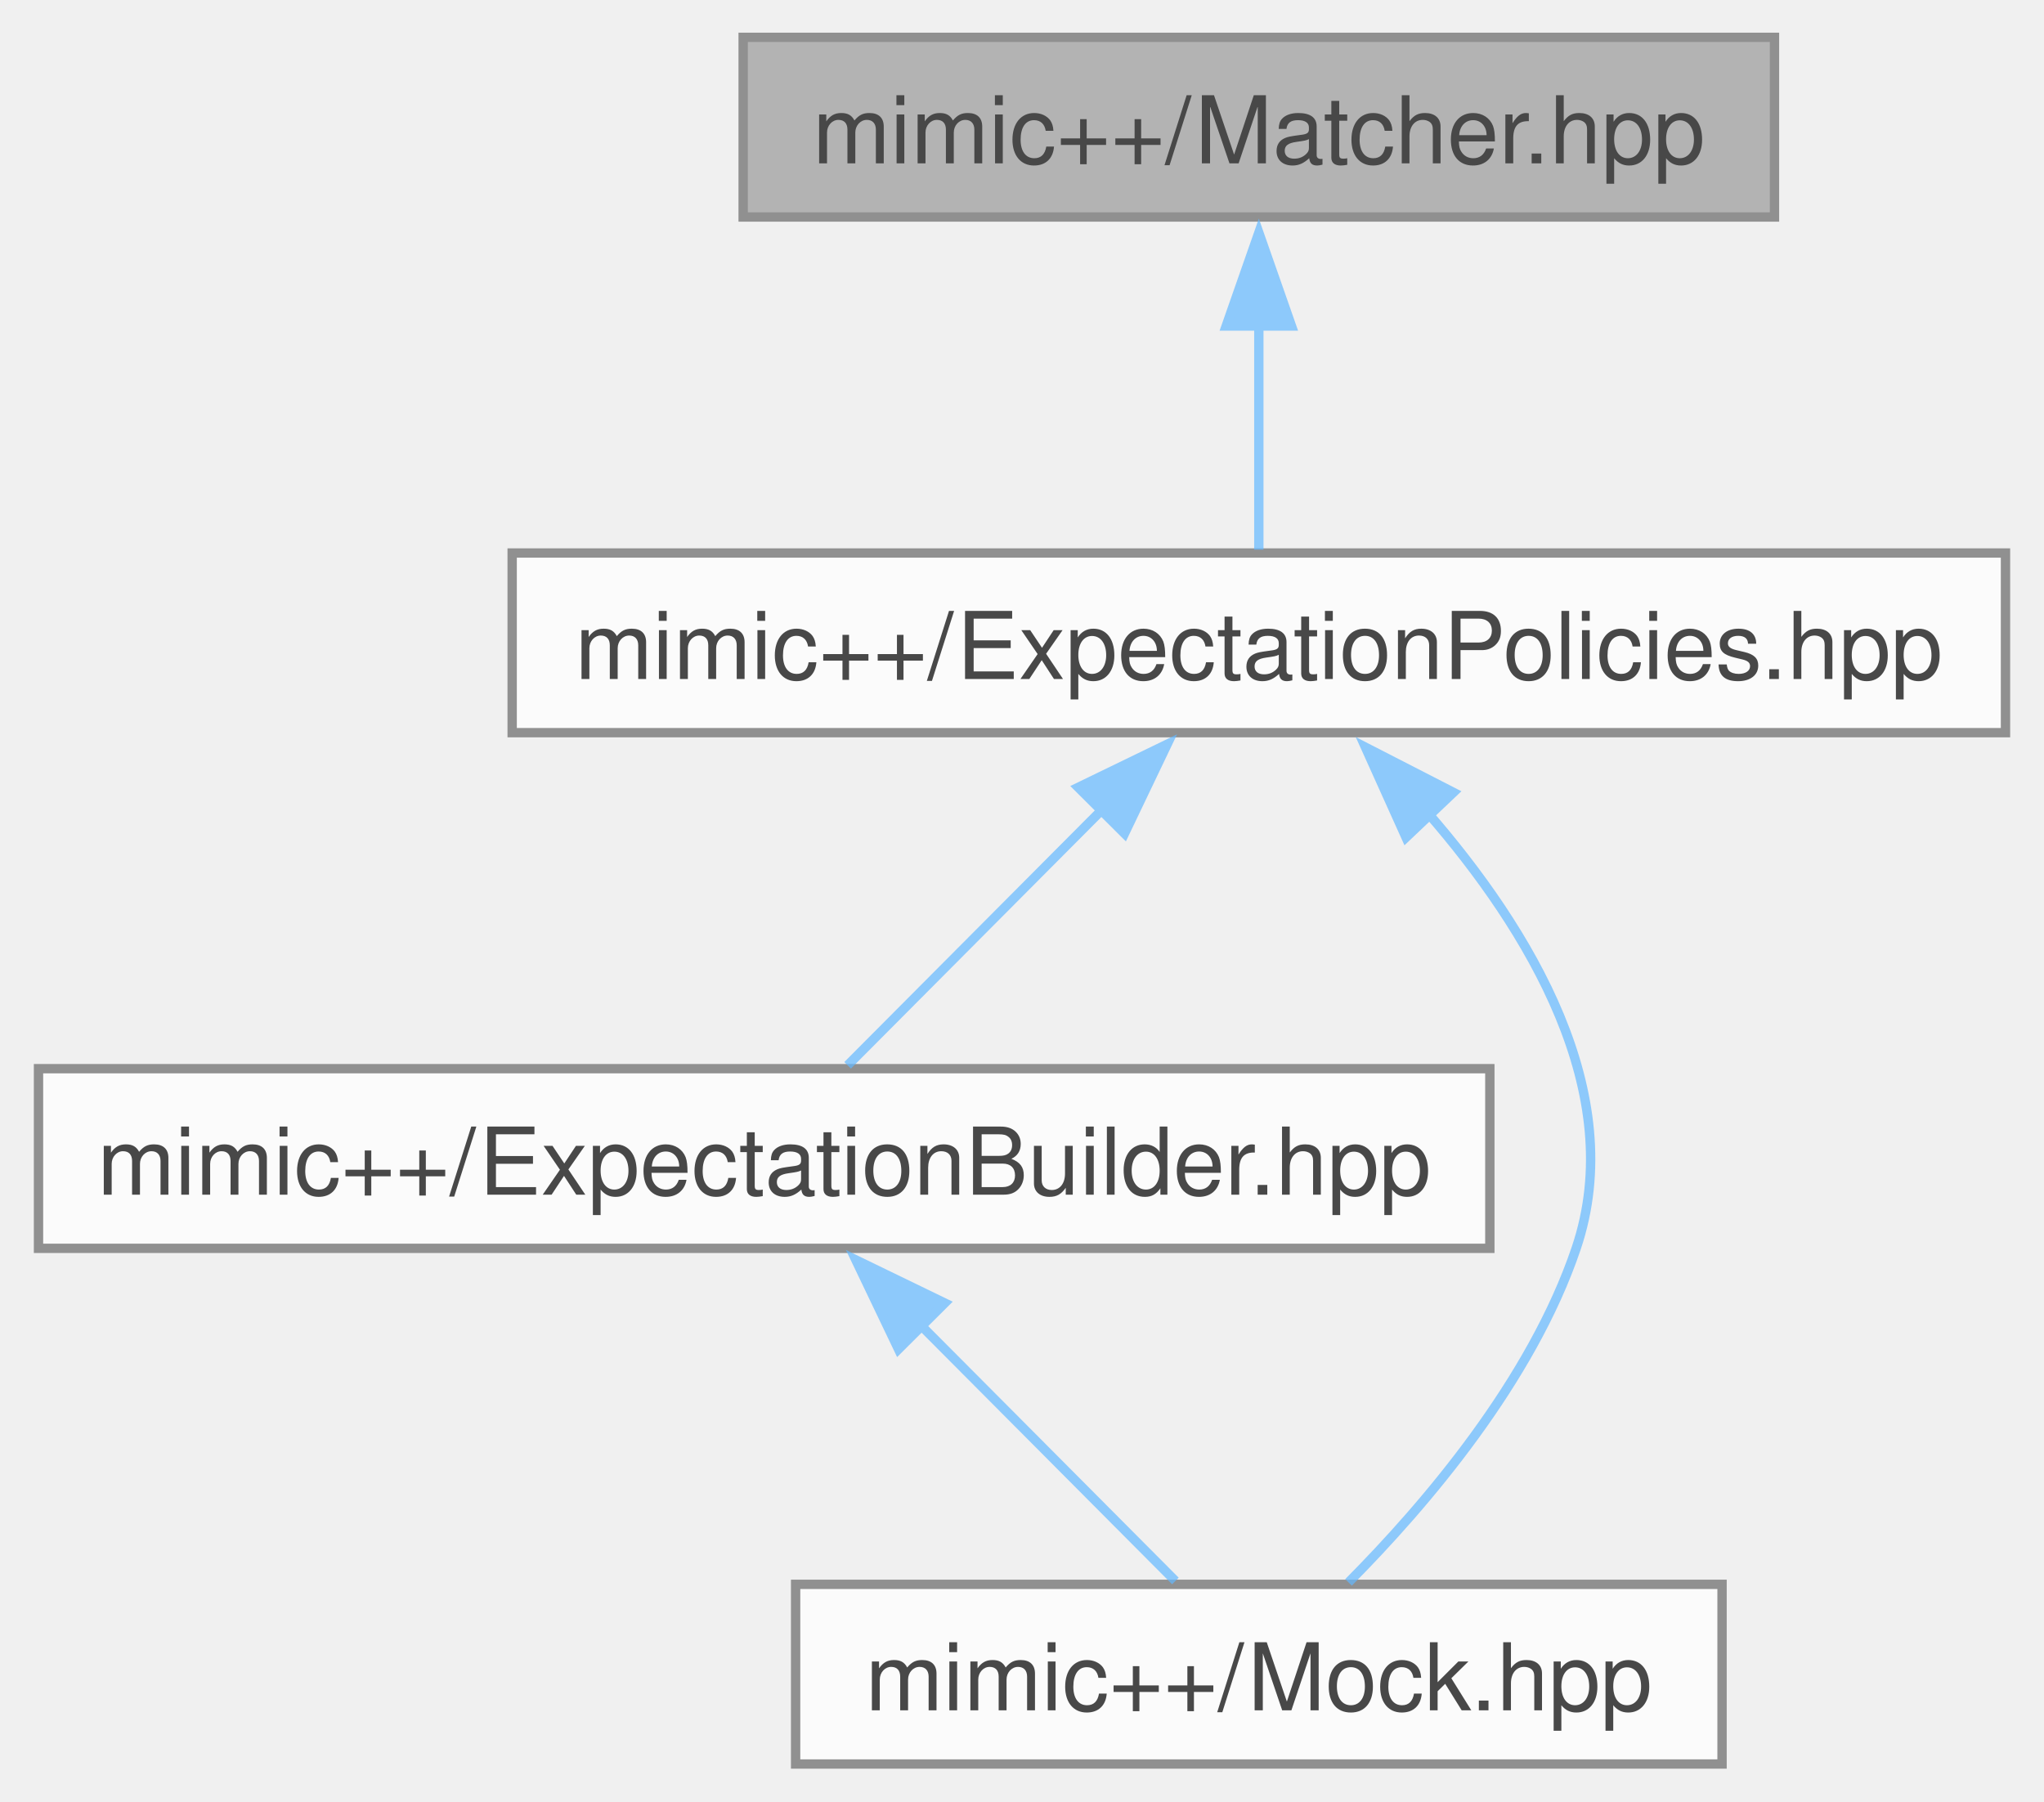
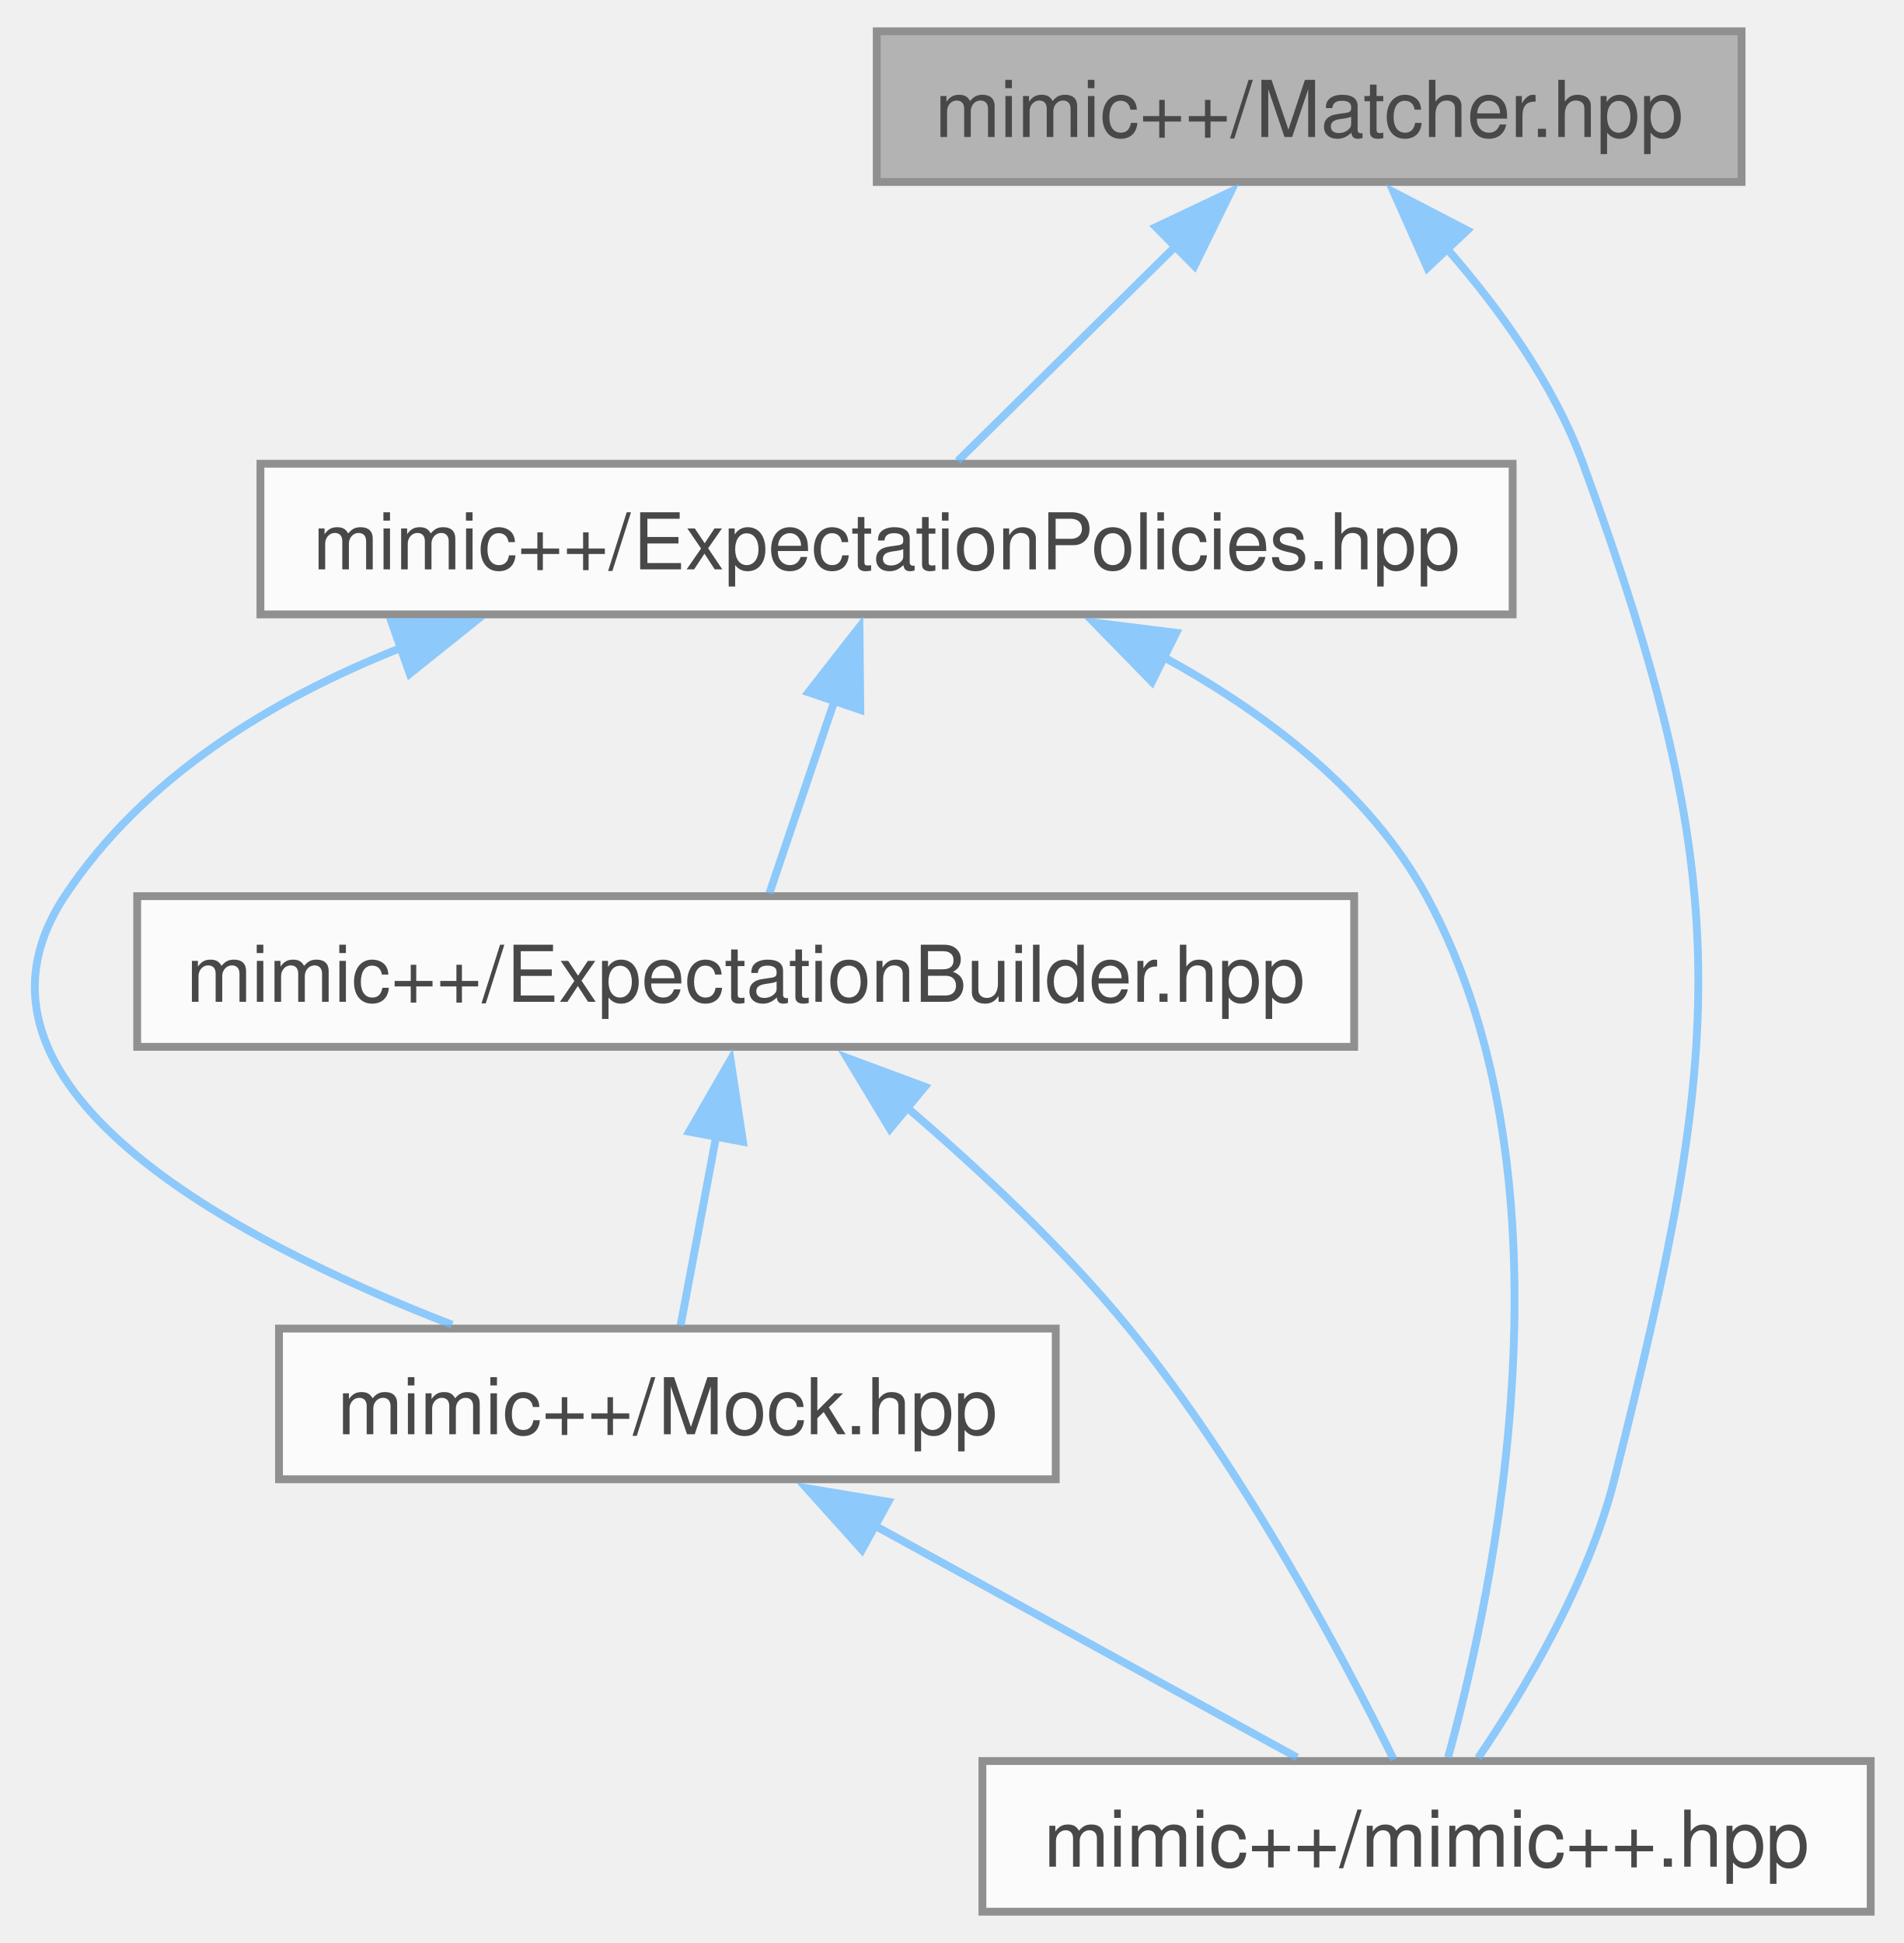
- <svg xmlns="http://www.w3.org/2000/svg" xmlns:xlink="http://www.w3.org/1999/xlink" width="219pt" height="193pt" viewBox="0.00 0.00 218.75 193.00">
+ <svg xmlns="http://www.w3.org/2000/svg" xmlns:xlink="http://www.w3.org/1999/xlink" width="243pt" height="248pt" viewBox="0.00 0.00 242.81 248.25">
  <svg id="main" version="1.1" xml:space="preserve">
    <style type="text/css">
.node, .edge {opacity: 0.7;}
.node.selected, .edge.selected {opacity: 1;}
.edge:hover path { stroke: red; }
.edge:hover polygon { stroke: red; fill: red; }
</style>
    <svg id="graph" class="graph">
-       <g id="graph0" class="graph" transform="scale(1 1) rotate(0) translate(4 189)">
+       <g id="graph0" class="graph" transform="scale(1 1) rotate(0) translate(4 244.25)">
        <g id="Node000001" class="node">
          <g id="a_Node000001">
            <a xlink:title=" ">
-               <polygon fill="#999999" stroke="#666666" points="186,-185 75.5,-185 75.5,-165.75 186,-165.75 186,-185" />
-               <text text-anchor="middle" x="130.75" y="-171.5" font-family="Helvetica,sans-Serif" font-size="10.00">mimic++/Matcher.hpp</text>
+               <polygon fill="#999999" stroke="#666666" points="218.31,-240.25 107.81,-240.25 107.81,-221 218.31,-221 218.31,-240.25" />
+               <text text-anchor="middle" x="163.06" y="-226.75" font-family="Helvetica,sans-Serif" font-size="10.00">mimic++/Matcher.hpp</text>
            </a>
          </g>
        </g>
        <g id="Node000002" class="node">
          <g id="a_Node000002">
            <a xlink:href="../../d8/de5/_expectation_policies_8hpp.html" target="_top" xlink:title=" ">
-               <polygon fill="white" stroke="#666666" points="210.75,-129.75 50.75,-129.75 50.75,-110.5 210.75,-110.5 210.75,-129.75" />
-               <text text-anchor="middle" x="130.75" y="-116.25" font-family="Helvetica,sans-Serif" font-size="10.00">mimic++/ExpectationPolicies.hpp</text>
+               <polygon fill="white" stroke="#666666" points="189.06,-185 29.06,-185 29.06,-165.75 189.06,-165.75 189.06,-185" />
+               <text text-anchor="middle" x="109.06" y="-171.5" font-family="Helvetica,sans-Serif" font-size="10.00">mimic++/ExpectationPolicies.hpp</text>
            </a>
          </g>
        </g>
        <g id="edge1_Node000001_Node000002" class="edge">
          <g id="a_edge1_Node000001_Node000002">
            <a xlink:title=" ">
-               <path fill="none" stroke="#63b8ff" d="M130.75,-154.13C130.75,-145.84 130.75,-136.67 130.75,-130.11" />
-               <polygon fill="#63b8ff" stroke="#63b8ff" points="127.25,-154.07 130.75,-164.07 134.25,-154.07 127.25,-154.07" />
+               <path fill="none" stroke="#63b8ff" d="M146.02,-212.82C136.79,-203.73 125.76,-192.85 118.17,-185.36" />
+               <polygon fill="#63b8ff" stroke="#63b8ff" points="143.48,-215.24 153.06,-219.77 148.4,-210.26 143.48,-215.24" />
+             </a>
+           </g>
+         </g>
+         <g id="Node000005" class="node">
+           <g id="a_Node000005">
+             <a xlink:href="../../d0/db9/mimic_09_09_8hpp.html" target="_top" xlink:title=" ">
+               <polygon fill="white" stroke="#666666" points="234.81,-19.25 121.31,-19.25 121.31,0 234.81,0 234.81,-19.25" />
+               <text text-anchor="middle" x="178.06" y="-5.75" font-family="Helvetica,sans-Serif" font-size="10.00">mimic++/mimic++.hpp</text>
+             </a>
+           </g>
+         </g>
+         <g id="edge8_Node000001_Node000005" class="edge">
+           <g id="a_edge8_Node000001_Node000005">
+             <a xlink:title=" ">
+               <path fill="none" stroke="#63b8ff" d="M180.69,-212.45C187.42,-204.75 194.35,-195.12 198.06,-185 217.87,-130.82 216.15,-111.2 202.06,-55.25 198.71,-41.94 190.53,-28.28 184.65,-19.64" />
+               <polygon fill="#63b8ff" stroke="#63b8ff" points="178.17,-210.02 173.86,-219.7 183.26,-214.82 178.17,-210.02" />
            </a>
          </g>
        </g>
        <g id="Node000003" class="node">
          <g id="a_Node000003">
            <a xlink:href="../../d2/d4f/_expectation_builder_8hpp.html" target="_top" xlink:title=" ">
-               <polygon fill="white" stroke="#666666" points="155.5,-74.5 0,-74.5 0,-55.25 155.5,-55.25 155.5,-74.5" />
-               <text text-anchor="middle" x="77.75" y="-61" font-family="Helvetica,sans-Serif" font-size="10.00">mimic++/ExpectationBuilder.hpp</text>
+               <polygon fill="white" stroke="#666666" points="168.81,-129.75 13.31,-129.75 13.31,-110.5 168.81,-110.5 168.81,-129.75" />
+               <text text-anchor="middle" x="91.06" y="-116.25" font-family="Helvetica,sans-Serif" font-size="10.00">mimic++/ExpectationBuilder.hpp</text>
            </a>
          </g>
        </g>
        <g id="edge2_Node000002_Node000003" class="edge">
          <g id="a_edge2_Node000002_Node000003">
            <a xlink:title=" ">
-               <path fill="none" stroke="#63b8ff" d="M114.03,-102.32C104.97,-93.23 94.15,-82.35 86.69,-74.86" />
-               <polygon fill="#63b8ff" stroke="#63b8ff" points="111.4,-104.64 120.93,-109.26 116.36,-99.7 111.4,-104.64" />
+               <path fill="none" stroke="#63b8ff" d="M102.41,-154.71C99.56,-146.27 96.36,-136.83 94.09,-130.11" />
+               <polygon fill="#63b8ff" stroke="#63b8ff" points="99.08,-155.8 105.6,-164.15 105.71,-153.55 99.08,-155.8" />
            </a>
          </g>
        </g>
        <g id="Node000004" class="node">
          <g id="a_Node000004">
            <a xlink:href="../../d5/dc5/_mock_8hpp.html" target="_top" xlink:title=" ">
-               <polygon fill="white" stroke="#666666" points="180.38,-19.25 81.12,-19.25 81.12,0 180.38,0 180.38,-19.25" />
-               <text text-anchor="middle" x="130.75" y="-5.75" font-family="Helvetica,sans-Serif" font-size="10.00">mimic++/Mock.hpp</text>
+               <polygon fill="white" stroke="#666666" points="130.68,-74.5 31.43,-74.5 31.43,-55.25 130.68,-55.25 130.68,-74.5" />
+               <text text-anchor="middle" x="81.06" y="-61" font-family="Helvetica,sans-Serif" font-size="10.00">mimic++/Mock.hpp</text>
            </a>
          </g>
        </g>
-         <g id="edge4_Node000002_Node000004" class="edge">
-           <g id="a_edge4_Node000002_Node000004">
+         <g id="edge6_Node000002_Node000004" class="edge">
+           <g id="a_edge6_Node000002_Node000004">
            <a xlink:title=" ">
-               <path fill="none" stroke="#63b8ff" d="M148.83,-101.93C159.68,-89.46 170.38,-71.92 164.75,-55.25 159.95,-41.04 148.62,-27.78 140.36,-19.46" />
-               <polygon fill="#63b8ff" stroke="#63b8ff" points="146.52,-99.28 142.17,-108.94 151.6,-104.1 146.52,-99.28" />
+               <path fill="none" stroke="#63b8ff" d="M47.33,-161.59C30.47,-154.97 14.1,-144.93 4.06,-129.75 -11.9,-105.63 25.47,-85.87 53.55,-74.99" />
+               <polygon fill="#63b8ff" stroke="#63b8ff" points="45.81,-164.77 56.41,-164.79 48.14,-158.17 45.81,-164.77" />
+             </a>
+           </g>
+         </g>
+         <g id="edge7_Node000002_Node000005" class="edge">
+           <g id="a_edge7_Node000002_Node000005">
+             <a xlink:title=" ">
+               <path fill="none" stroke="#63b8ff" d="M144.44,-160.31C157.43,-153.21 170.74,-143.2 178.06,-129.75 197.93,-93.24 186.59,-40.62 180.81,-19.7" />
+               <polygon fill="#63b8ff" stroke="#63b8ff" points="142.97,-157.13 135.57,-164.71 146.08,-163.4 142.97,-157.13" />
            </a>
          </g>
        </g>
        <g id="edge3_Node000003_Node000004" class="edge">
          <g id="a_edge3_Node000003_Node000004">
            <a xlink:title=" ">
-               <path fill="none" stroke="#63b8ff" d="M94.47,-47.07C103.53,-37.98 114.35,-27.1 121.81,-19.61" />
-               <polygon fill="#63b8ff" stroke="#63b8ff" points="92.14,-44.45 87.57,-54.01 97.1,-49.39 92.14,-44.45" />
+               <path fill="none" stroke="#63b8ff" d="M87.31,-99.17C85.74,-90.8 83.99,-81.5 82.74,-74.86" />
+               <polygon fill="#63b8ff" stroke="#63b8ff" points="83.84,-99.66 89.13,-108.84 90.72,-98.37 83.84,-99.66" />
+             </a>
+           </g>
+         </g>
+         <g id="edge5_Node000003_Node000005" class="edge">
+           <g id="a_edge5_Node000003_Node000005">
+             <a xlink:title=" ">
+               <path fill="none" stroke="#63b8ff" d="M111.54,-102.86C120.86,-94.89 131.65,-84.8 140.06,-74.5 154.74,-56.5 167.56,-32.24 173.88,-19.41" />
+               <polygon fill="#63b8ff" stroke="#63b8ff" points="109.49,-100.01 104.02,-109.09 113.96,-105.4 109.49,-100.01" />
+             </a>
+           </g>
+         </g>
+         <g id="edge4_Node000004_Node000005" class="edge">
+           <g id="a_edge4_Node000004_Node000005">
+             <a xlink:title=" ">
+               <path fill="none" stroke="#63b8ff" d="M107.53,-49.34C124.77,-39.88 146.72,-27.83 161.52,-19.7" />
+               <polygon fill="#63b8ff" stroke="#63b8ff" points="105.92,-46.23 98.84,-54.11 109.29,-52.37 105.92,-46.23" />
            </a>
          </g>
        </g>
      </g>
    </svg>
  </svg>
  <style type="text/css">

[data-mouse-over-selected='false'] { opacity: 0.7; }
[data-mouse-over-selected='true']  { opacity: 1.0; }

</style>
</svg>
